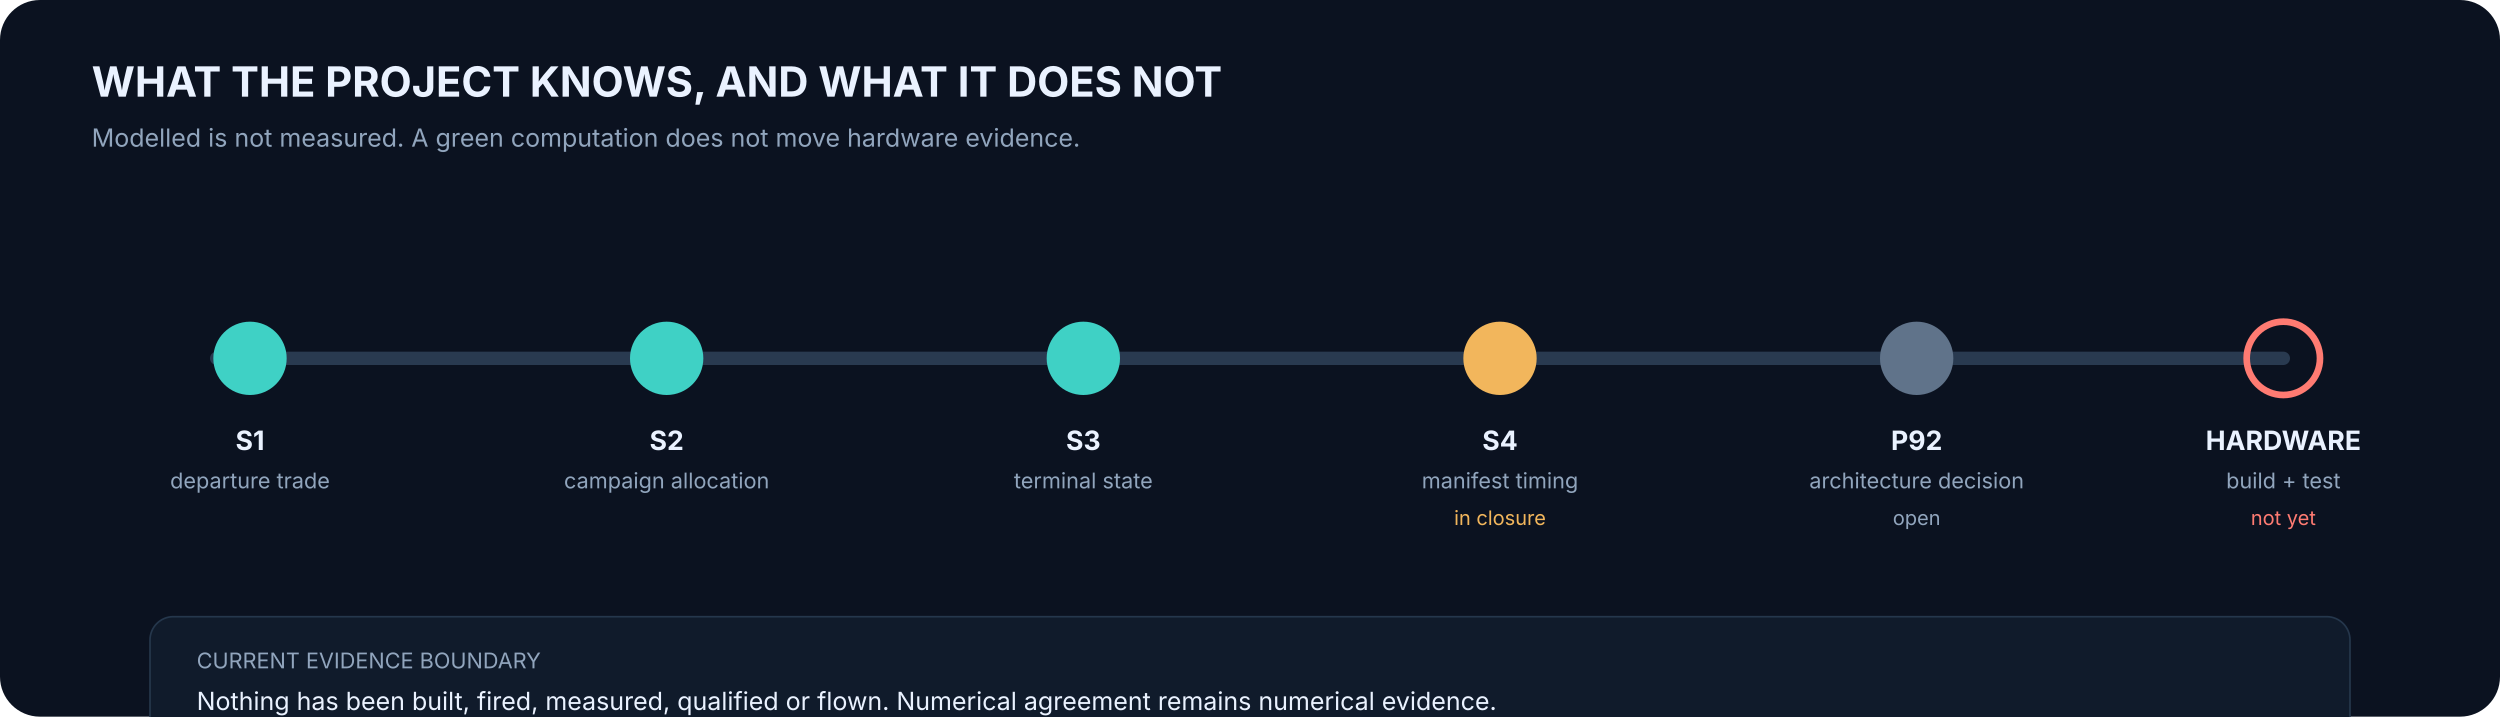
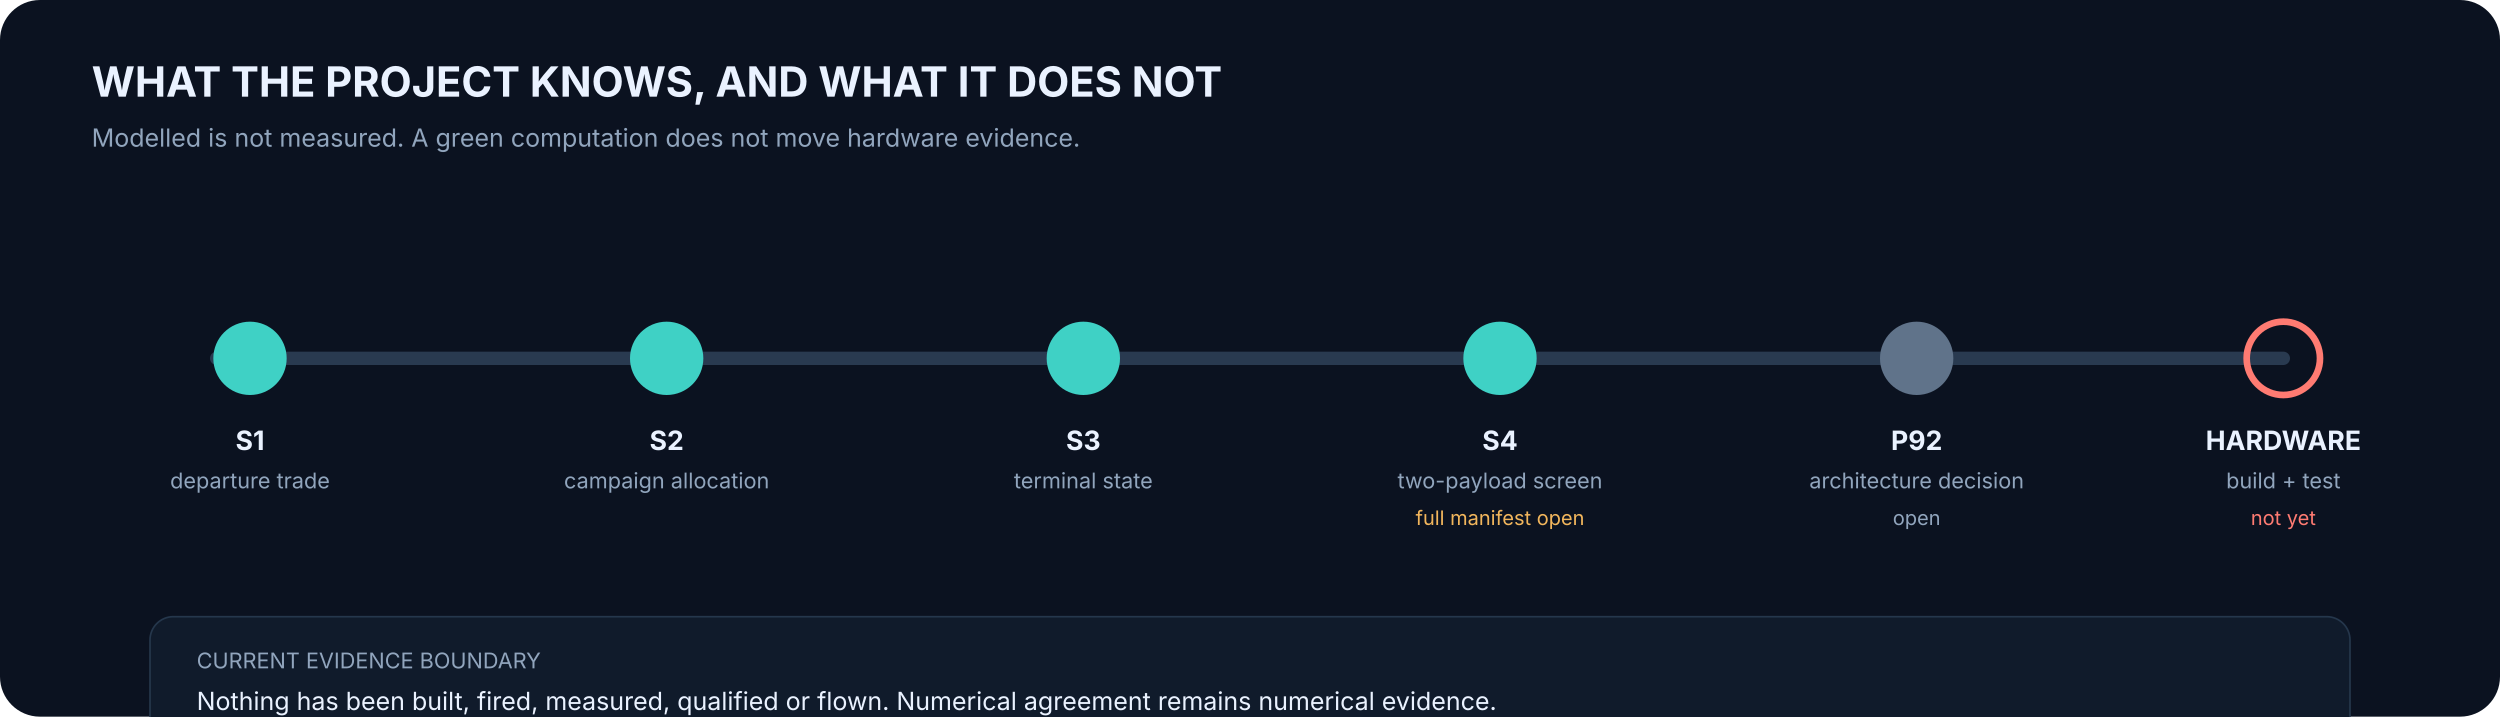
<svg xmlns="http://www.w3.org/2000/svg" viewBox="0 0 1500 430" role="img" aria-label="VOLLEY evidence maturity map">
  <rect width="1500" height="430" rx="24" fill="#0b1220" />
  <g font-family="Inter,Segoe UI,sans-serif">
    <text x="55" y="58" fill="#eaf2ff" font-size="25" font-weight="700">WHAT THE PROJECT KNOWS, AND WHAT IT DOES NOT</text>
    <text x="55" y="88" fill="#91a5bd" font-size="15">Modelled is not measured. A green computation does not move hardware evidence.</text>
  </g>
  <g transform="translate(70 145)" font-family="Inter,Segoe UI,sans-serif">
    <path d="M60 70H1300" stroke="#293a50" stroke-width="8" stroke-linecap="round" />
    <g text-anchor="middle">
      <g>
        <circle cx="80" cy="70" r="22" fill="#3fd1c5" />
        <text x="80" y="125" fill="#eaf2ff" font-size="16" font-weight="650">S1</text>
        <text x="80" y="148" fill="#91a5bd" font-size="13">departure trade</text>
      </g>
      <g>
        <circle cx="330" cy="70" r="22" fill="#3fd1c5" />
        <text x="330" y="125" fill="#eaf2ff" font-size="16" font-weight="650">S2</text>
        <text x="330" y="148" fill="#91a5bd" font-size="13">campaign allocation</text>
      </g>
      <g>
        <circle cx="580" cy="70" r="22" fill="#3fd1c5" />
        <text x="580" y="125" fill="#eaf2ff" font-size="16" font-weight="650">S3</text>
        <text x="580" y="148" fill="#91a5bd" font-size="13">terminal state</text>
      </g>
      <g>
-         <circle cx="830" cy="70" r="22" fill="#f2b65c" />
+         <circle cx="830" cy="70" r="22" fill="#3fd1c5" />
        <text x="830" y="125" fill="#eaf2ff" font-size="16" font-weight="650">S4</text>
-         <text x="830" y="148" fill="#91a5bd" font-size="13">manifest timing</text>
-         <text x="830" y="170" fill="#f2b65c" font-size="12">in closure</text>
+         <text x="830" y="148" fill="#91a5bd" font-size="13">two-payload screen</text>
+         <text x="830" y="170" fill="#f2b65c" font-size="12">full manifest open</text>
      </g>
      <g>
        <circle cx="1080" cy="70" r="22" fill="#60738a" />
        <text x="1080" y="125" fill="#eaf2ff" font-size="16" font-weight="650">P92</text>
        <text x="1080" y="148" fill="#91a5bd" font-size="13">architecture decision</text>
        <text x="1080" y="170" fill="#91a5bd" font-size="12">open</text>
      </g>
      <g>
        <circle cx="1300" cy="70" r="22" fill="none" stroke="#ff7b72" stroke-width="4" />
        <text x="1300" y="125" fill="#eaf2ff" font-size="16" font-weight="650">HARDWARE</text>
        <text x="1300" y="148" fill="#91a5bd" font-size="13">build + test</text>
        <text x="1300" y="170" fill="#ff7b72" font-size="12">not yet</text>
      </g>
    </g>
    <g transform="translate(20 225)">
      <rect width="1320" height="78" rx="14" fill="#101b2b" stroke="#25374c" />
      <text x="28" y="31" fill="#91a5bd" font-size="13">CURRENT EVIDENCE BOUNDARY</text>
      <text x="28" y="56" fill="#eaf2ff" font-size="15">Nothing has been built, fired, measured, qualified or flown. Numerical agreement remains numerical evidence.</text>
    </g>
  </g>
</svg>
